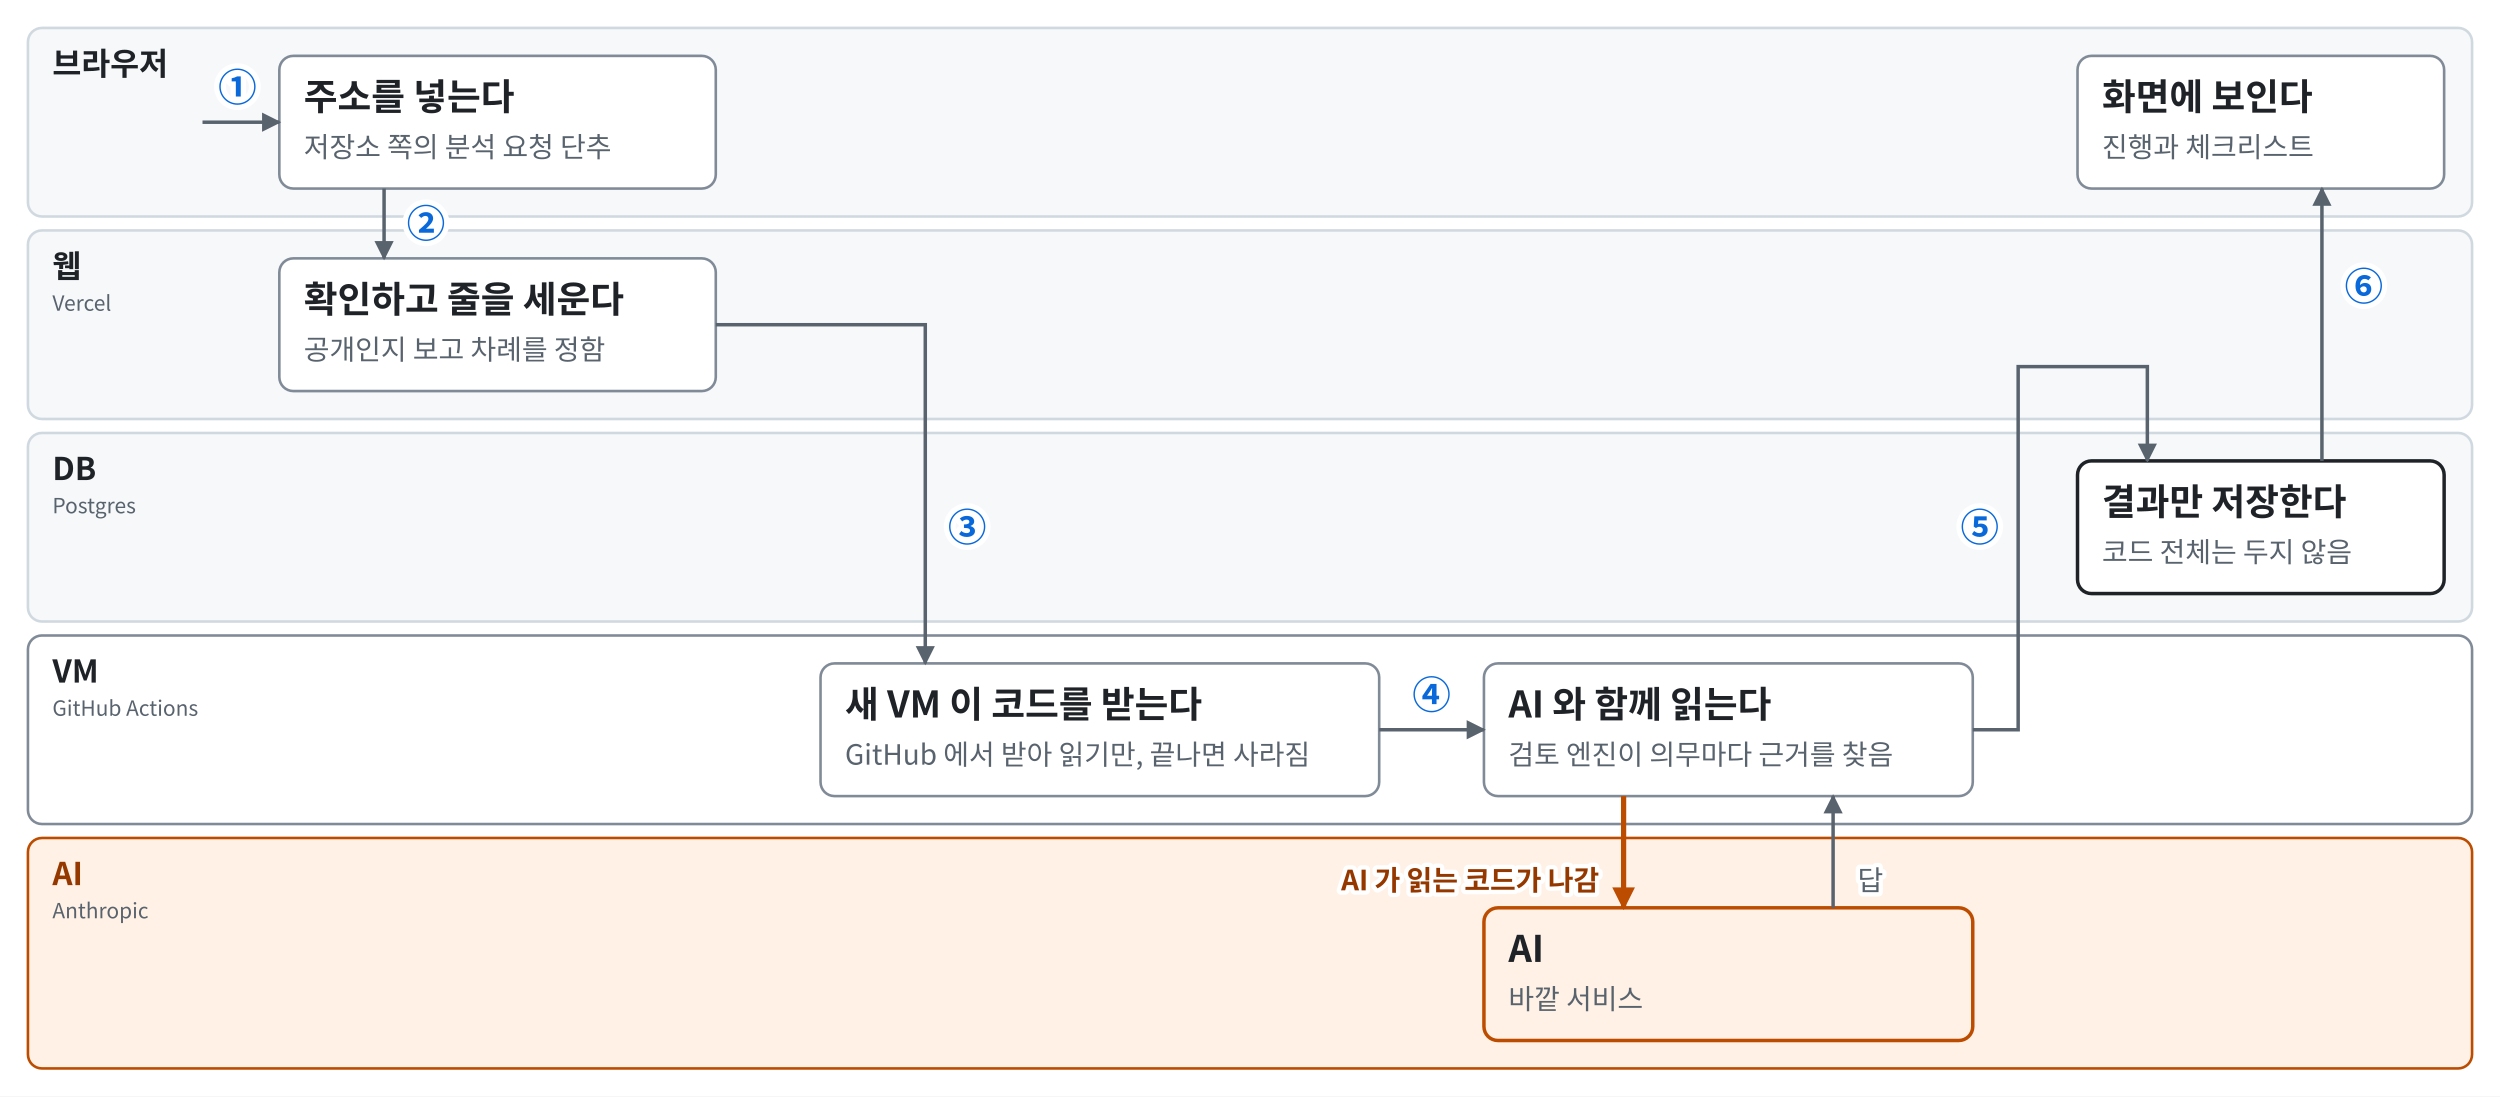
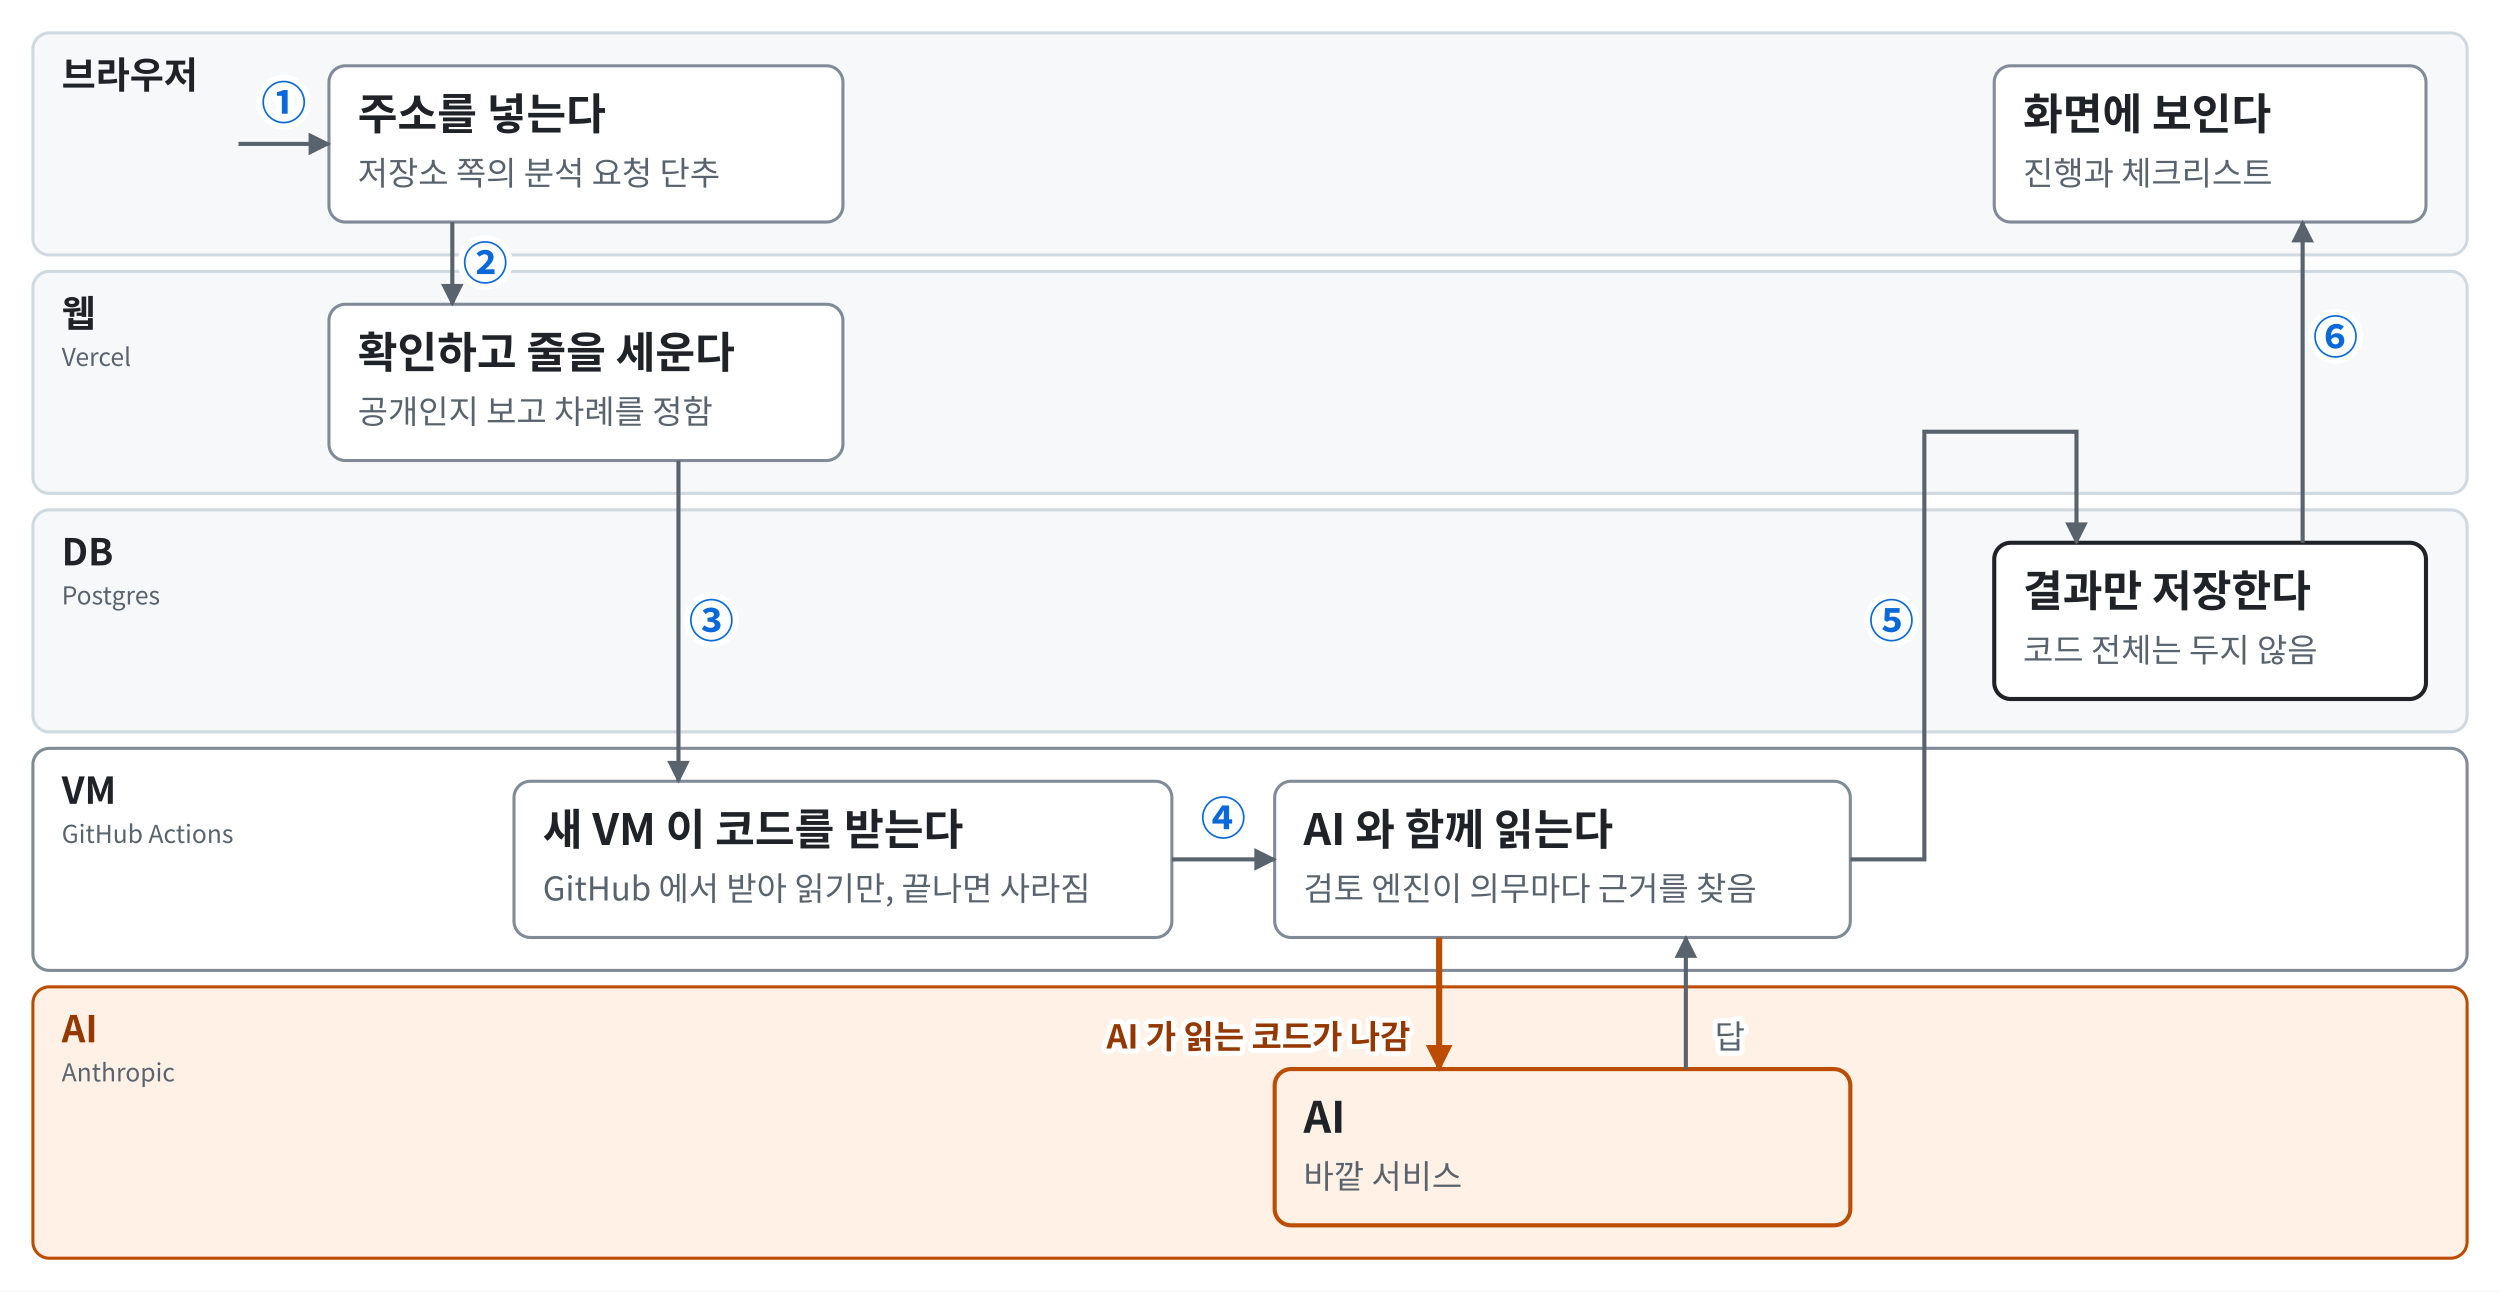
- <svg xmlns="http://www.w3.org/2000/svg" width="1432" height="628" viewBox="0 0 1432 628" font-family="-apple-system, BlinkMacSystemFont, 'Apple SD Gothic Neo', 'Malgun Gothic', 'Noto Sans KR', 'Noto Sans CJK KR', sans-serif">
+ <svg xmlns="http://www.w3.org/2000/svg" width="1216" height="628" viewBox="0 0 1216 628" font-family="-apple-system, BlinkMacSystemFont, 'Apple SD Gothic Neo', 'Malgun Gothic', 'Noto Sans KR', 'Noto Sans CJK KR', sans-serif">
  <defs>
    <marker id="how-path-simple-head" viewBox="0 0 10 10" refX="9" refY="5" markerUnits="userSpaceOnUse" markerWidth="11" markerHeight="11" orient="auto-start-reverse">
      <path d="M0 0 L10 5 L0 10 z" class="hw-head t-plain" />
    </marker>
    <marker id="how-path-simple-head-out" viewBox="0 0 10 10" refX="9" refY="5" markerUnits="userSpaceOnUse" markerWidth="13" markerHeight="13" orient="auto-start-reverse">
      <path d="M0 0 L10 5 L0 10 z" class="hw-head t-out" />
    </marker>
    <style>
  .hw-bg { fill: #ffffff; }
  .hw-lane { fill: #f6f8fa; stroke: #d1d9e0; stroke-width: 1.5; }
  .hw-lane.t-out { fill: #fff1e5; stroke: #bc4c00; }
  .hw-lane.t-keep { fill: #ffffff; stroke: #818b98; }
  .hw-lane-name { fill: #1f2328; }
  .hw-lane-name.t-out { fill: #953800; }
  .hw-sub { fill: #59636e; }
  .hw-box { fill: #ffffff; stroke: #818b98; stroke-width: 1.5; }
  .hw-box.t-out { fill: #fff1e5; stroke: #bc4c00; stroke-width: 2; }
  .hw-box.t-model { fill: #fbefff; stroke: #8250df; stroke-width: 2; }
  .hw-box.t-tool { fill: #ddf4ff; stroke: #0969da; stroke-width: 2; }
  .hw-box.t-keep { fill: #ffffff; stroke: #1f2328; stroke-width: 2; }
  .hw-title { fill: #1f2328; }
  .hw-line { fill: #59636e; }
  .hw-tag { fill: #59636e; }
  .hw-tag.t-out { fill: #953800; }
  .hw-tag.t-model { fill: #8250df; }
  .hw-tag.t-tool { fill: #0969da; }
  .hw-edge { fill: none; stroke: #59636e; stroke-width: 2; }
  .hw-seam { fill: none; stroke: #59636e; stroke-width: 2; }
  .hw-edge.t-out { stroke: #bc4c00; stroke-width: 3; }
  .hw-head { fill: #59636e; }
  .hw-head.t-out { fill: #bc4c00; }
  .hw-elabel { fill: #59636e; paint-order: stroke; stroke: #ffffff; stroke-width: 5px; stroke-linejoin: round; }
  .hw-elabel.t-out { fill: #953800; font-weight: 700; }
  .hw-num { fill: #0969da; paint-order: stroke; stroke: #ffffff; stroke-width: 6px; stroke-linejoin: round; }
  .hw-small { fill: #59636e; }
  .hw-code { fill: #1f2328; }
    </style>
  </defs>
-   <rect class="hw-bg" width="1432" height="628" />
-   <rect class="hw-lane t-plain" x="16" y="16" width="1400" height="108" rx="8" data-id="lane-browser" />
+   <rect class="hw-bg" width="1216" height="628" />
+   <rect class="hw-lane t-plain" x="16" y="16" width="1184" height="108" rx="8" data-id="lane-browser" />
  <text class="hw-lane-name t-plain" x="30" y="43" font-size="18" font-weight="700" data-in="lane-browser">브라우저</text>
-   <rect class="hw-lane t-plain" x="16" y="132" width="1400" height="108" rx="8" data-id="lane-web" />
+   <rect class="hw-lane t-plain" x="16" y="132" width="1184" height="108" rx="8" data-id="lane-web" />
  <text class="hw-lane-name t-plain" x="30" y="159" font-size="18" font-weight="700" data-in="lane-web">웹</text>
  <text class="hw-sub" x="30" y="178" font-size="12" data-in="lane-web">Vercel</text>
-   <rect class="hw-lane t-plain" x="16" y="248" width="1400" height="108" rx="8" data-id="lane-db" />
+   <rect class="hw-lane t-plain" x="16" y="248" width="1184" height="108" rx="8" data-id="lane-db" />
  <text class="hw-lane-name t-plain" x="30" y="275" font-size="18" font-weight="700" data-in="lane-db">DB</text>
  <text class="hw-sub" x="30" y="294" font-size="12" data-in="lane-db">Postgres</text>
-   <rect class="hw-lane t-keep" x="16" y="364" width="1400" height="108" rx="8" data-id="lane-vm" />
+   <rect class="hw-lane t-keep" x="16" y="364" width="1184" height="108" rx="8" data-id="lane-vm" />
  <text class="hw-lane-name t-keep" x="30" y="391" font-size="18" font-weight="700" data-in="lane-vm">VM</text>
  <text class="hw-sub" x="30" y="410" font-size="12" data-in="lane-vm">GitHub Actions</text>
-   <rect class="hw-lane t-out" x="16" y="480" width="1400" height="132" rx="8" data-id="lane-ai" />
+   <rect class="hw-lane t-out" x="16" y="480" width="1184" height="132" rx="8" data-id="lane-ai" />
  <text class="hw-lane-name t-out" x="30" y="507" font-size="18" font-weight="700" data-in="lane-ai">AI</text>
  <text class="hw-sub" x="30" y="526" font-size="12" data-in="lane-ai">Anthropic</text>
  <rect class="hw-box t-plain" x="160" y="32" width="250" height="76" rx="8" data-id="s1" />
  <text class="hw-title" x="174" y="63" font-size="21" font-weight="700" data-in="s1">주소를 넣는다</text>
  <text class="hw-line" x="174" y="90" font-size="16" data-in="s1">저장소 쪽의 분석 요청 단추</text>
  <rect class="hw-box t-plain" x="160" y="148" width="250" height="76" rx="8" data-id="s2" />
  <text class="hw-title" x="174" y="179" font-size="21" font-weight="700" data-in="s2">확인하고 줄을 세운다</text>
  <text class="hw-line" x="174" y="206" font-size="16" data-in="s2">공개인지 보고 차례를 정함</text>
-   <rect class="hw-box t-plain" x="470" y="380" width="320" height="76" rx="8" data-id="s3" />
-   <text class="hw-title" x="484" y="411" font-size="21" font-weight="700" data-in="s3">새 VM 이 코드를 받는다</text>
-   <text class="hw-line" x="484" y="438" font-size="16" data-in="s3">GitHub 에서 받아 읽기만, 끝나면 사라짐</text>
-   <rect class="hw-box t-plain" x="850" y="380" width="280" height="76" rx="8" data-id="s4" />
-   <text class="hw-title" x="864" y="411" font-size="21" font-weight="700" data-in="s4">AI 와 함께 읽는다</text>
-   <text class="hw-line" x="864" y="438" font-size="16" data-in="s4">검토 엔진이 의무마다 근거를 찾음</text>
-   <rect class="hw-box t-out" x="850" y="520" width="280" height="76" rx="8" data-id="ai" />
-   <text class="hw-title" x="864" y="551" font-size="21" font-weight="700" data-in="ai">AI</text>
-   <text class="hw-line" x="864" y="578" font-size="16" data-in="ai">바깥 서비스</text>
-   <rect class="hw-box t-keep" x="1190" y="264" width="210" height="76" rx="8" data-id="s5" />
-   <text class="hw-title" x="1204" y="295" font-size="21" font-weight="700" data-in="s5">결과만 저장한다</text>
-   <text class="hw-line" x="1204" y="322" font-size="16" data-in="s5">코드 전체는 두지 않음</text>
-   <rect class="hw-box t-plain" x="1190" y="32" width="210" height="76" rx="8" data-id="s6" />
-   <text class="hw-title" x="1204" y="63" font-size="21" font-weight="700" data-in="s6">화면에 보인다</text>
-   <text class="hw-line" x="1204" y="90" font-size="16" data-in="s6">진행과 체크리스트</text>
+   <rect class="hw-box t-plain" x="250" y="380" width="320" height="76" rx="8" data-id="s3" />
+   <text class="hw-title" x="264" y="411" font-size="21" font-weight="700" data-in="s3">새 VM 이 코드를 받는다</text>
+   <text class="hw-line" x="264" y="438" font-size="16" data-in="s3">GitHub 에서 받아 읽기만, 끝나면 사라짐</text>
+   <rect class="hw-box t-plain" x="620" y="380" width="280" height="76" rx="8" data-id="s4" />
+   <text class="hw-title" x="634" y="411" font-size="21" font-weight="700" data-in="s4">AI 와 함께 읽는다</text>
+   <text class="hw-line" x="634" y="438" font-size="16" data-in="s4">검토 엔진이 의무마다 근거를 찾음</text>
+   <rect class="hw-box t-out" x="620" y="520" width="280" height="76" rx="8" data-id="ai" />
+   <text class="hw-title" x="634" y="551" font-size="21" font-weight="700" data-in="ai">AI</text>
+   <text class="hw-line" x="634" y="578" font-size="16" data-in="ai">바깥 서비스</text>
+   <rect class="hw-box t-keep" x="970" y="264" width="210" height="76" rx="8" data-id="s5" />
+   <text class="hw-title" x="984" y="295" font-size="21" font-weight="700" data-in="s5">결과만 저장한다</text>
+   <text class="hw-line" x="984" y="322" font-size="16" data-in="s5">코드 전체는 두지 않음</text>
+   <rect class="hw-box t-plain" x="970" y="32" width="210" height="76" rx="8" data-id="s6" />
+   <text class="hw-title" x="984" y="63" font-size="21" font-weight="700" data-in="s6">화면에 보인다</text>
+   <text class="hw-line" x="984" y="90" font-size="16" data-in="s6">진행과 체크리스트</text>
  <path class="hw-edge t-plain" d="M116 70 L160 70" marker-end="url(#how-path-simple-head)" />
-   <text class="hw-num" x="136" y="58" font-size="22" font-weight="700" text-anchor="middle">①</text>
+   <text class="hw-num" x="138" y="58" font-size="22" font-weight="700" text-anchor="middle">①</text>
  <path class="hw-edge t-plain" d="M220 108 L220 148" marker-end="url(#how-path-simple-head)" />
-   <text class="hw-num" x="244" y="136" font-size="22" font-weight="700" text-anchor="middle">②</text>
-   <path class="hw-edge t-plain" d="M410 186 L530 186 L530 380" marker-end="url(#how-path-simple-head)" />
-   <text class="hw-num" x="554" y="310" font-size="22" font-weight="700" text-anchor="middle">③</text>
-   <path class="hw-edge t-plain" d="M790 418 L850 418" marker-end="url(#how-path-simple-head)" />
-   <text class="hw-num" x="820" y="406" font-size="22" font-weight="700" text-anchor="middle">④</text>
-   <path class="hw-edge t-out" d="M930 456 L930 520" marker-end="url(#how-path-simple-head-out)" />
-   <text class="hw-elabel t-out" x="916" y="510" font-size="16" text-anchor="end">AI 가 읽는 코드가 나감</text>
-   <path class="hw-edge t-plain" d="M1050 520 L1050 456" marker-end="url(#how-path-simple-head)" />
-   <text class="hw-elabel t-plain" x="1064" y="510" font-size="16">답</text>
-   <path class="hw-edge t-plain" d="M1130 418 L1156 418 L1156 210 L1230 210 L1230 264" marker-end="url(#how-path-simple-head)" />
-   <text class="hw-num" x="1134" y="310" font-size="22" font-weight="700" text-anchor="middle">⑤</text>
-   <path class="hw-edge t-plain" d="M1330 264 L1330 108" marker-end="url(#how-path-simple-head)" />
-   <text class="hw-num" x="1354" y="172" font-size="22" font-weight="700" text-anchor="middle">⑥</text>
+   <text class="hw-num" x="236" y="136" font-size="22" font-weight="700" text-anchor="middle">②</text>
+   <path class="hw-edge t-plain" d="M330 224 L330 380" marker-end="url(#how-path-simple-head)" />
+   <text class="hw-num" x="346" y="310" font-size="22" font-weight="700" text-anchor="middle">③</text>
+   <path class="hw-edge t-plain" d="M570 418 L620 418" marker-end="url(#how-path-simple-head)" />
+   <text class="hw-num" x="595" y="406" font-size="22" font-weight="700" text-anchor="middle">④</text>
+   <path class="hw-edge t-out" d="M700 456 L700 520" marker-end="url(#how-path-simple-head-out)" />
+   <text class="hw-elabel t-out" x="686" y="510" font-size="16" text-anchor="end">AI 가 읽는 코드가 나감</text>
+   <path class="hw-edge t-plain" d="M820 520 L820 456" marker-end="url(#how-path-simple-head)" />
+   <text class="hw-elabel t-plain" x="834" y="510" font-size="16">답</text>
+   <path class="hw-edge t-plain" d="M900 418 L936 418 L936 210 L1010 210 L1010 264" marker-end="url(#how-path-simple-head)" />
+   <text class="hw-num" x="920" y="310" font-size="22" font-weight="700" text-anchor="middle">⑤</text>
+   <path class="hw-edge t-plain" d="M1120 264 L1120 108" marker-end="url(#how-path-simple-head)" />
+   <text class="hw-num" x="1136" y="172" font-size="22" font-weight="700" text-anchor="middle">⑥</text>
</svg>
